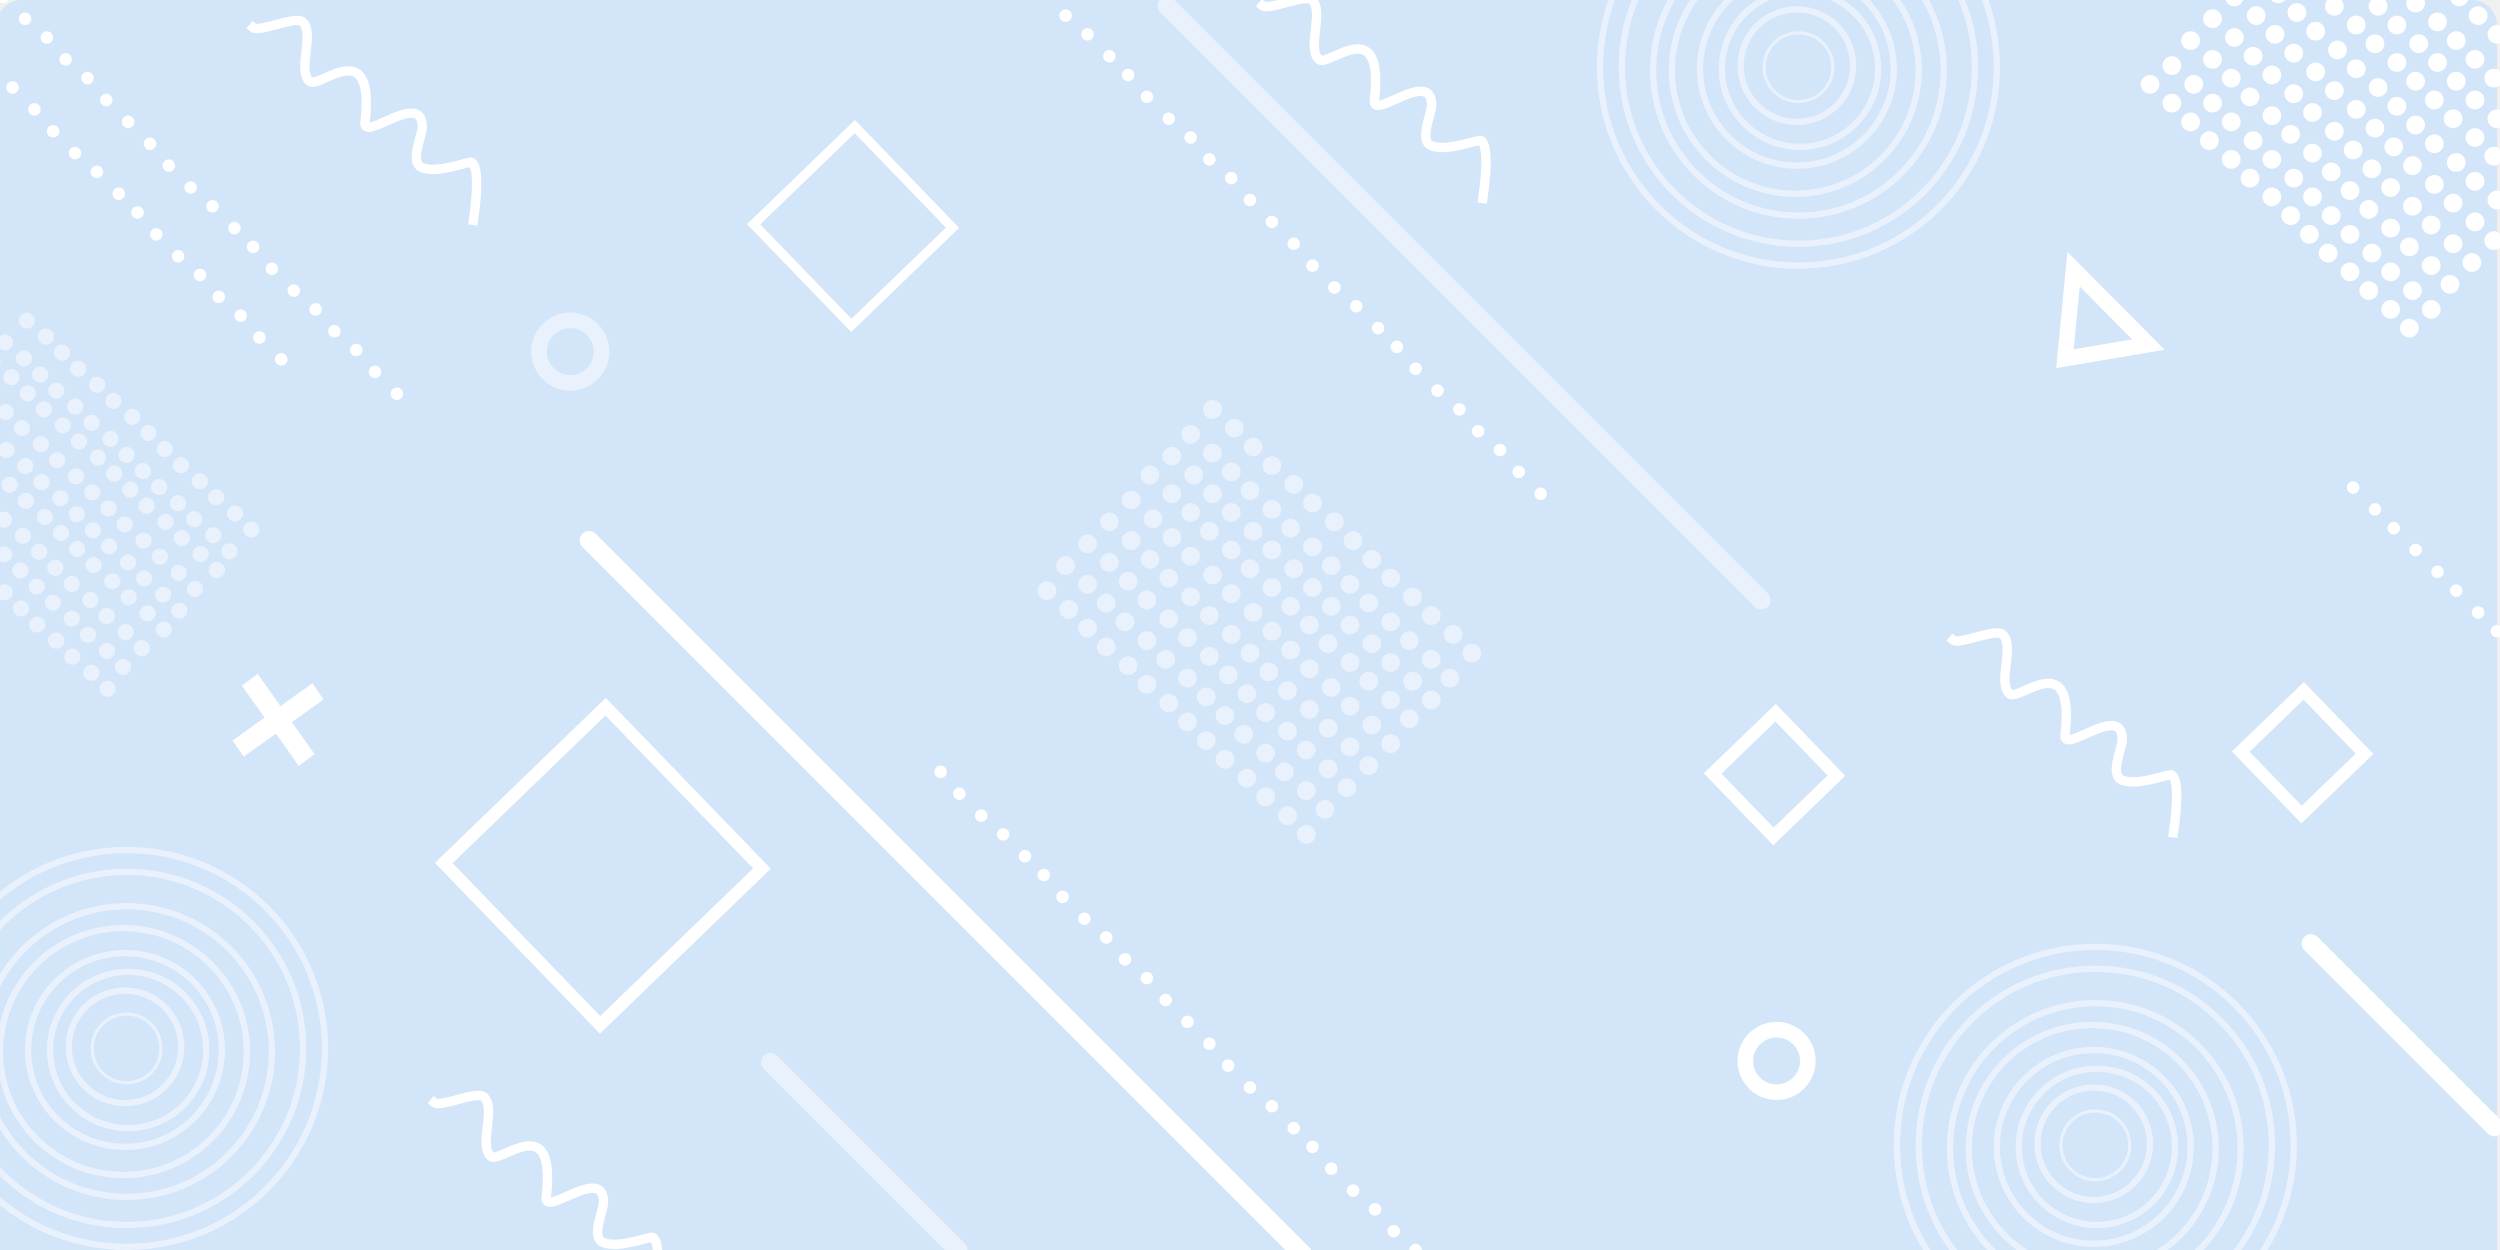
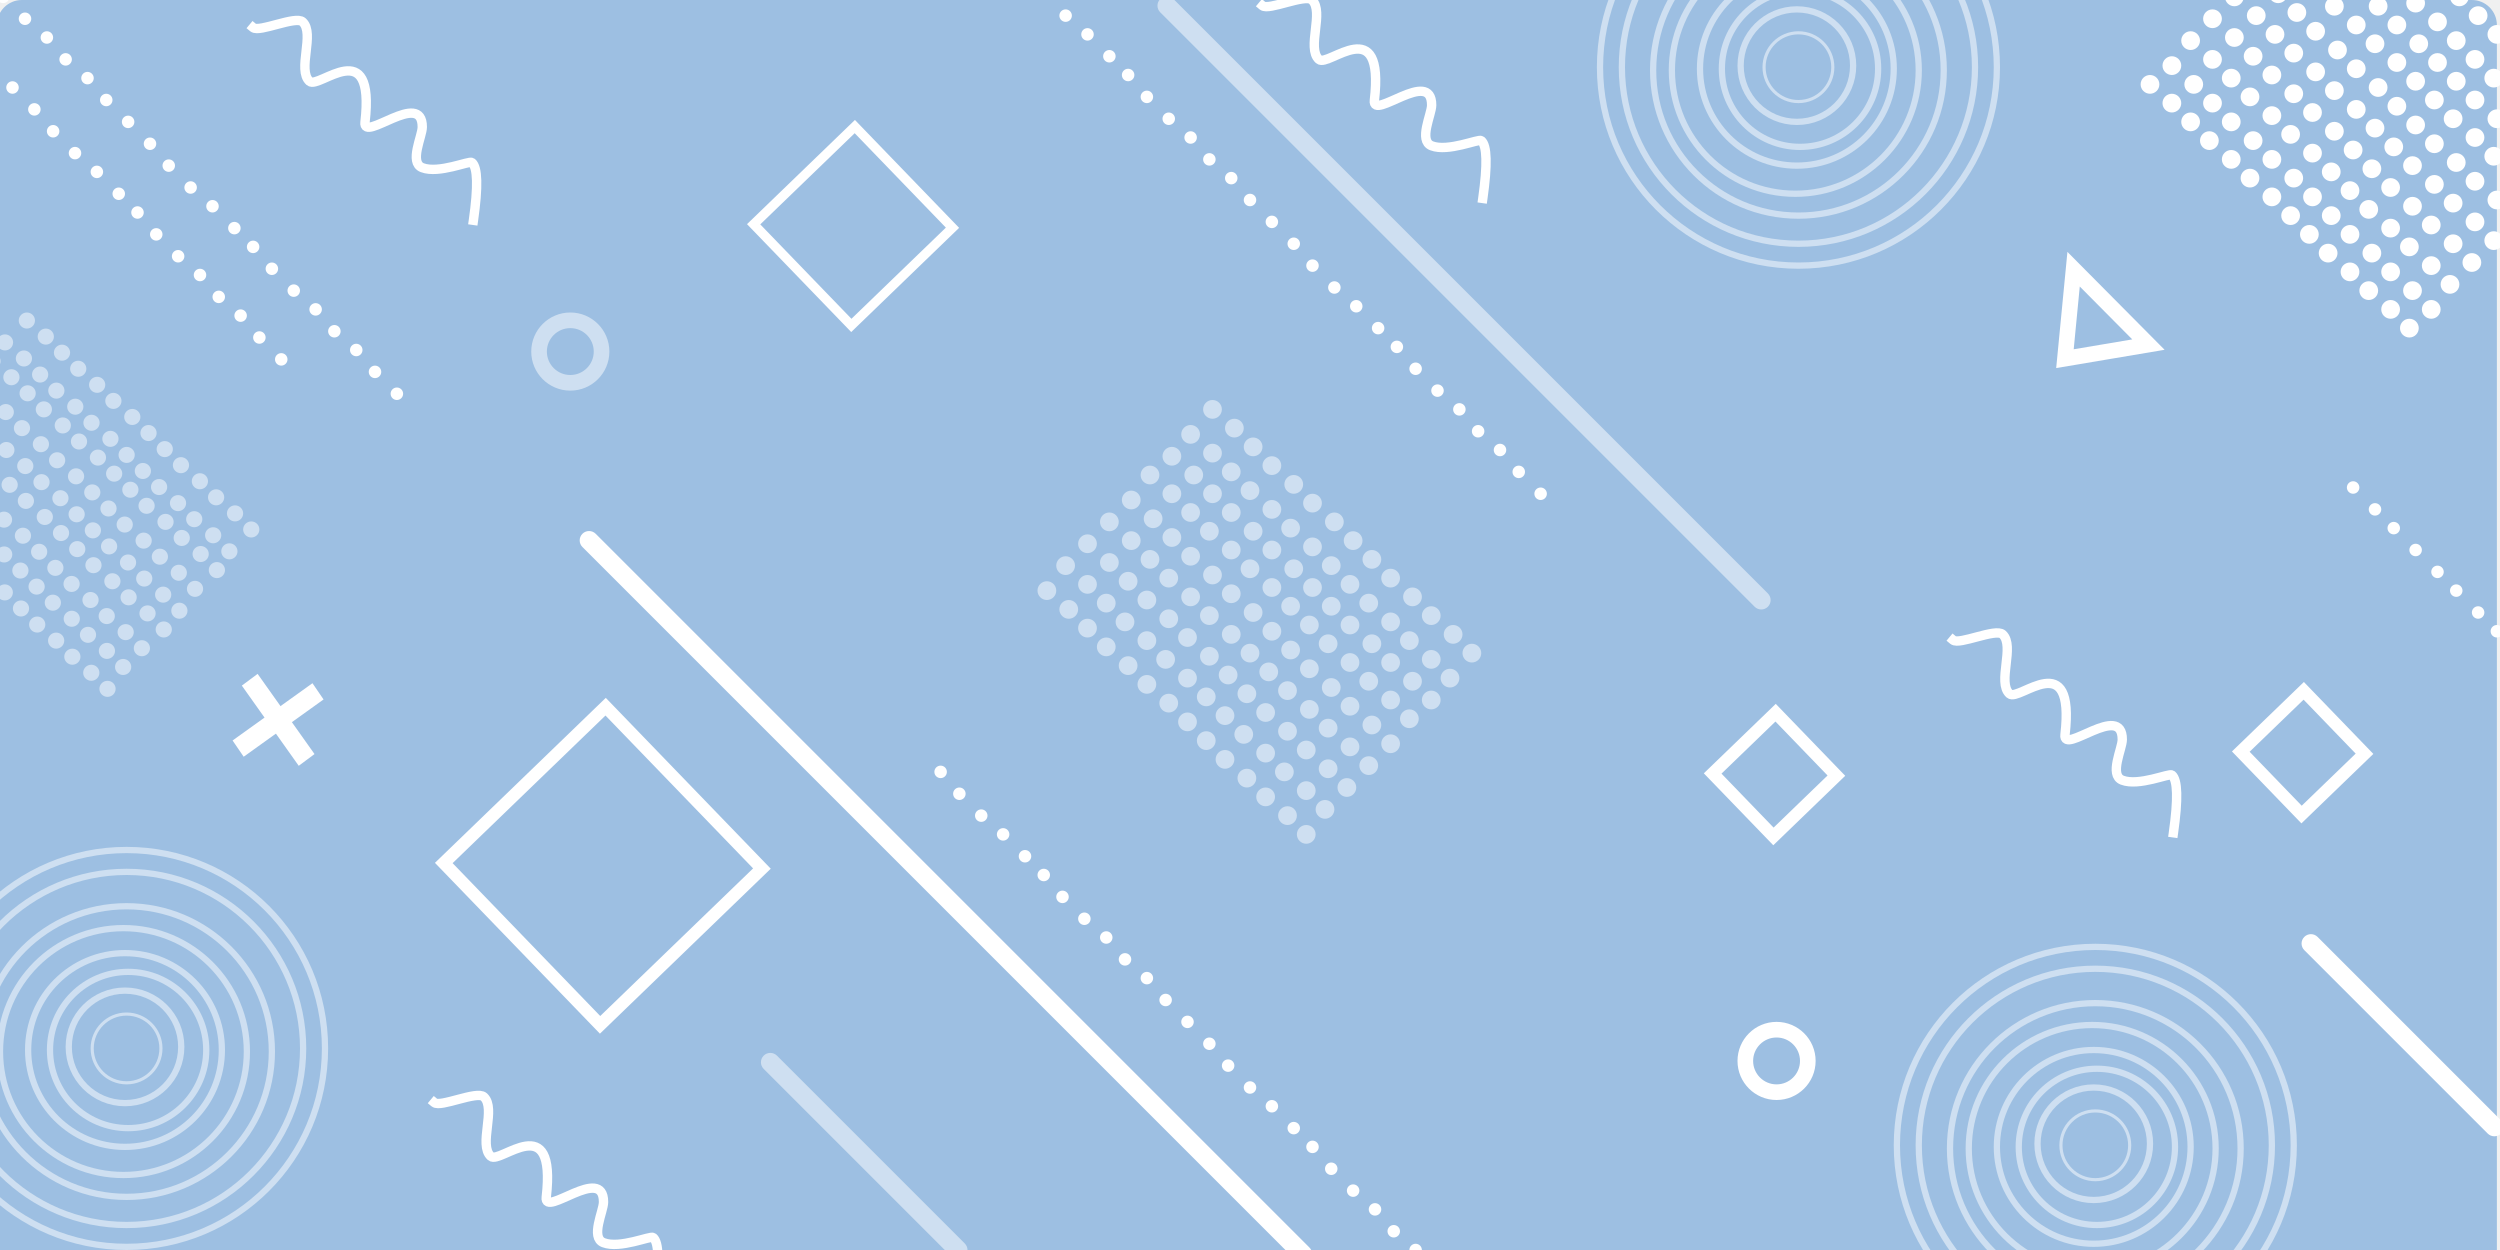
<svg xmlns="http://www.w3.org/2000/svg" width="800px" height="400px" viewBox="0 0 800 400" version="1.1">
  <g id="personal_design_card4" stroke="none" stroke-width="1" fill="none" fill-rule="evenodd">
    <g id="personal_design_card1" transform="translate(-77, -299)">
-       <path d="M84,299 L868,299 C872.418,299 876,302.582 876,307 L876,699 L876,699 L76,699 L76,307 C76,302.582 79.582,299 84,299 Z" id="Rectangle-Copy-11" fill="#D2E5F9" />
+       <path d="M84,299 L868,299 C872.418,299 876,302.582 876,307 L876,699 L876,699 L76,699 L76,307 C76,302.582 79.582,299 84,299 Z" id="Rectangle-Copy-11" fill="#9DBFE2" />
      <path d="M658.847,532.86 L658.847,560.86 L630.847,560.86 L630.847,532.86 L658.847,532.86 Z" id="Rectangle" stroke="#FFFFFF" stroke-width="4" transform="translate(644.8473, 546.8597) rotate(46) translate(-644.8473, -546.8597) " />
      <rect id="Rectangle-Copy-2" stroke="#FFFFFF" stroke-width="4" transform="translate(269.9117, 576.0457) rotate(46) translate(-269.9117, -576.0457) " x="233.912" y="540.046" width="72" height="72" />
      <rect id="Rectangle" fill="#FFFFFF" transform="translate(379.6972, 586.1266) rotate(45) translate(-379.6972, -586.1266) " x="215.197" y="583.127" width="329" height="6" rx="3" />
      <rect id="Rectangle-Copy-7" fill="#FFFFFF" transform="translate(845.8444, 630.2738) rotate(45) translate(-845.8444, -630.2738) " x="801.344" y="627.274" width="89" height="6" rx="3" />
      <g id="Group-2" transform="translate(376, 288)" fill="#FFFFFF">
        <circle id="Oval" cx="389" cy="38" r="3" />
        <circle id="Oval-Copy-9" cx="396" cy="44" r="3" />
        <circle id="Oval-Copy-10" cx="402" cy="50" r="3" />
        <circle id="Oval-Copy-11" cx="408" cy="56" r="3" />
        <circle id="Oval-Copy-12" cx="415" cy="62" r="3" />
        <circle id="Oval-Copy-13" cx="421" cy="68" r="3" />
        <circle id="Oval-Copy-14" cx="428" cy="74" r="3" />
        <circle id="Oval-Copy-15" cx="434" cy="80" r="3" />
        <circle id="Oval-Copy-16" cx="440" cy="86" r="3" />
        <circle id="Oval-Copy-17" cx="446" cy="92" r="3" />
        <circle id="Oval-Copy-18" cx="453" cy="98" r="3" />
        <circle id="Oval-Copy-19" cx="459" cy="104" r="3" />
        <circle id="Oval-Copy-20" cx="466" cy="110" r="3" />
        <circle id="Oval-Copy-21" cx="472" cy="116" r="3" />
        <g id="Group-5" transform="translate(27, 0)">
          <g id="Group-3" transform="translate(86, 87)">
            <circle id="Oval-Copy-22" cx="2" cy="2" r="2" />
            <circle id="Oval-Copy-23" cx="8" cy="9" r="2" />
            <circle id="Oval-Copy-24" cx="15" cy="16" r="2" />
            <circle id="Oval-Copy-25" cx="22" cy="22" r="2" />
            <circle id="Oval-Copy-26" cx="29" cy="29" r="2" />
            <circle id="Oval-Copy-27" cx="35" cy="35" r="2" />
            <circle id="Oval-Copy-28" cx="41" cy="42" r="2" />
            <circle id="Oval-Copy-29" cx="48" cy="49" r="2" />
            <circle id="Oval-Copy-30" cx="55" cy="55" r="2" />
            <circle id="Oval-Copy-31" cx="61" cy="62" r="2" />
            <circle id="Oval-Copy-32" cx="68" cy="68" r="2" />
            <circle id="Oval-Copy-33" cx="74" cy="75" r="2" />
            <circle id="Oval-Copy-34" cx="81" cy="82" r="2" />
          </g>
          <g id="Group-3">
            <circle id="Oval-Copy-24" cx="15" cy="16" r="2" />
            <circle id="Oval-Copy-25" cx="22" cy="22" r="2" />
            <circle id="Oval-Copy-26" cx="29" cy="29" r="2" />
            <circle id="Oval-Copy-27" cx="35" cy="35" r="2" />
            <circle id="Oval-Copy-28" cx="41" cy="42" r="2" />
            <circle id="Oval-Copy-29" cx="48" cy="49" r="2" />
            <circle id="Oval-Copy-30" cx="55" cy="55" r="2" />
            <circle id="Oval-Copy-31" cx="61" cy="62" r="2" />
            <circle id="Oval-Copy-32" cx="68" cy="68" r="2" />
            <circle id="Oval-Copy-33" cx="74" cy="75" r="2" />
            <circle id="Oval-Copy-34" cx="81" cy="82" r="2" />
          </g>
        </g>
        <g id="Group-5-Copy" transform="translate(0, 256)">
          <g id="Group-3" transform="translate(86, 87)">
            <circle id="Oval-Copy-22" cx="2" cy="2" r="2" />
            <circle id="Oval-Copy-23" cx="8" cy="9" r="2" />
            <circle id="Oval-Copy-24" cx="15" cy="16" r="2" />
            <circle id="Oval-Copy-25" cx="22" cy="22" r="2" />
            <circle id="Oval-Copy-26" cx="29" cy="29" r="2" />
            <circle id="Oval-Copy-27" cx="35" cy="35" r="2" />
            <circle id="Oval-Copy-28" cx="41" cy="42" r="2" />
            <circle id="Oval-Copy-29" cx="48" cy="49" r="2" />
            <circle id="Oval-Copy-30" cx="55" cy="55" r="2" />
            <circle id="Oval-Copy-31" cx="61" cy="62" r="2" />
            <circle id="Oval-Copy-32" cx="68" cy="68" r="2" />
          </g>
          <g id="Group-3">
            <circle id="Oval-Copy-22" cx="2" cy="2" r="2" />
            <circle id="Oval-Copy-23" cx="8" cy="9" r="2" />
            <circle id="Oval-Copy-24" cx="15" cy="16" r="2" />
            <circle id="Oval-Copy-25" cx="22" cy="22" r="2" />
            <circle id="Oval-Copy-26" cx="29" cy="29" r="2" />
            <circle id="Oval-Copy-27" cx="35" cy="35" r="2" />
            <circle id="Oval-Copy-28" cx="41" cy="42" r="2" />
            <circle id="Oval-Copy-29" cx="48" cy="49" r="2" />
            <circle id="Oval-Copy-30" cx="55" cy="55" r="2" />
            <circle id="Oval-Copy-31" cx="61" cy="62" r="2" />
            <circle id="Oval-Copy-32" cx="68" cy="68" r="2" />
            <circle id="Oval-Copy-33" cx="74" cy="75" r="2" />
            <circle id="Oval-Copy-34" cx="81" cy="82" r="2" />
          </g>
        </g>
        <g id="Group-4" transform="translate(452, 165)">
          <circle id="Oval-Copy-35" cx="48" cy="48" r="2" />
          <circle id="Oval-Copy-36" cx="42" cy="42" r="2" />
          <circle id="Oval-Copy-37" cx="35" cy="35" r="2" />
          <circle id="Oval-Copy-38" cx="29" cy="29" r="2" />
          <circle id="Oval-Copy-39" cx="22" cy="22" r="2" />
          <circle id="Oval-Copy-40" cx="15" cy="15" r="2" />
          <circle id="Oval-Copy-41" cx="9" cy="9" r="2" />
          <circle id="Oval-Copy-42" cx="2" cy="2" r="2" />
        </g>
      </g>
      <g id="Group-5-Copy" transform="translate(0, 245)" fill="#FFFFFF">
        <g id="Group-3" transform="translate(86, 87)">
          <circle id="Oval-Copy-22" cx="2" cy="2" r="2" />
          <circle id="Oval-Copy-23" cx="8" cy="9" r="2" />
          <circle id="Oval-Copy-24" cx="15" cy="16" r="2" />
          <circle id="Oval-Copy-25" cx="22" cy="22" r="2" />
          <circle id="Oval-Copy-26" cx="29" cy="29" r="2" />
          <circle id="Oval-Copy-27" cx="35" cy="35" r="2" />
          <circle id="Oval-Copy-28" cx="41" cy="42" r="2" />
          <circle id="Oval-Copy-29" cx="48" cy="49" r="2" />
          <circle id="Oval-Copy-30" cx="55" cy="55" r="2" />
          <circle id="Oval-Copy-31" cx="61" cy="62" r="2" />
          <circle id="Oval-Copy-32" cx="68" cy="68" r="2" />
          <circle id="Oval-Copy-33" cx="74" cy="75" r="2" />
          <circle id="Oval-Copy-34" cx="81" cy="82" r="2" />
        </g>
        <g id="Group-3">
          <circle id="Oval-Copy-34" cx="81" cy="82" r="2" />
        </g>
      </g>
      <g id="Group-5-Copy" transform="translate(37, 256)" fill="#FFFFFF">
        <g id="Group-3" transform="translate(86, 87)">
          <circle id="Oval-Copy-22" cx="2" cy="2" r="2" />
          <circle id="Oval-Copy-23" cx="8" cy="9" r="2" />
          <circle id="Oval-Copy-24" cx="15" cy="16" r="2" />
          <circle id="Oval-Copy-25" cx="22" cy="22" r="2" />
          <circle id="Oval-Copy-26" cx="29" cy="29" r="2" />
          <circle id="Oval-Copy-27" cx="35" cy="35" r="2" />
          <circle id="Oval-Copy-28" cx="41" cy="42" r="2" />
          <circle id="Oval-Copy-29" cx="48" cy="49" r="2" />
          <circle id="Oval-Copy-30" cx="55" cy="55" r="2" />
          <circle id="Oval-Copy-31" cx="61" cy="62" r="2" />
          <circle id="Oval-Copy-32" cx="68" cy="68" r="2" />
          <circle id="Oval-Copy-33" cx="74" cy="75" r="2" />
          <circle id="Oval-Copy-34" cx="81" cy="82" r="2" />
        </g>
        <g id="Group-3">
          <circle id="Oval-Copy-28" cx="41" cy="42" r="2" />
          <circle id="Oval-Copy-29" cx="48" cy="49" r="2" />
          <circle id="Oval-Copy-30" cx="55" cy="55" r="2" />
          <circle id="Oval-Copy-31" cx="61" cy="62" r="2" />
          <circle id="Oval-Copy-32" cx="68" cy="68" r="2" />
          <circle id="Oval-Copy-33" cx="74" cy="75" r="2" />
          <circle id="Oval-Copy-34" cx="81" cy="82" r="2" />
        </g>
      </g>
      <g id="Group-6" transform="translate(769, 259)" fill="#FFFFFF">
        <g id="Group-2-Copy" transform="translate(0, 58)">
          <circle id="Oval" cx="3" cy="3" r="3" />
          <circle id="Oval-Copy-9" cx="10" cy="9" r="3" />
          <circle id="Oval-Copy-10" cx="16" cy="15" r="3" />
          <circle id="Oval-Copy-11" cx="22" cy="21" r="3" />
          <circle id="Oval-Copy-12" cx="29" cy="27" r="3" />
          <circle id="Oval-Copy-13" cx="35" cy="33" r="3" />
          <circle id="Oval-Copy-14" cx="42" cy="39" r="3" />
          <circle id="Oval-Copy-15" cx="48" cy="45" r="3" />
          <circle id="Oval-Copy-16" cx="54" cy="51" r="3" />
          <circle id="Oval-Copy-17" cx="60" cy="57" r="3" />
          <circle id="Oval-Copy-18" cx="67" cy="63" r="3" />
          <circle id="Oval-Copy-19" cx="73" cy="69" r="3" />
          <circle id="Oval-Copy-20" cx="80" cy="75" r="3" />
          <circle id="Oval-Copy-21" cx="86" cy="81" r="3" />
        </g>
        <g id="Group-2-Copy-2" transform="translate(6, 50)">
          <circle id="Oval" cx="3" cy="3" r="3" />
          <circle id="Oval-Copy-9" cx="10" cy="9" r="3" />
          <circle id="Oval-Copy-10" cx="16" cy="15" r="3" />
          <circle id="Oval-Copy-11" cx="22" cy="21" r="3" />
          <circle id="Oval-Copy-12" cx="29" cy="27" r="3" />
          <circle id="Oval-Copy-13" cx="35" cy="33" r="3" />
          <circle id="Oval-Copy-14" cx="42" cy="39" r="3" />
          <circle id="Oval-Copy-15" cx="48" cy="45" r="3" />
          <circle id="Oval-Copy-16" cx="54" cy="51" r="3" />
          <circle id="Oval-Copy-17" cx="60" cy="57" r="3" />
          <circle id="Oval-Copy-18" cx="67" cy="63" r="3" />
          <circle id="Oval-Copy-19" cx="73" cy="69" r="3" />
          <circle id="Oval-Copy-20" cx="80" cy="75" r="3" />
          <circle id="Oval-Copy-21" cx="86" cy="81" r="3" />
        </g>
        <g id="Group-2-Copy-3" transform="translate(13, 43)">
          <circle id="Oval" cx="3" cy="3" r="3" />
          <circle id="Oval-Copy-9" cx="10" cy="9" r="3" />
          <circle id="Oval-Copy-10" cx="16" cy="15" r="3" />
          <circle id="Oval-Copy-11" cx="22" cy="21" r="3" />
          <circle id="Oval-Copy-12" cx="29" cy="27" r="3" />
          <circle id="Oval-Copy-13" cx="35" cy="33" r="3" />
          <circle id="Oval-Copy-14" cx="42" cy="39" r="3" />
          <circle id="Oval-Copy-15" cx="48" cy="45" r="3" />
          <circle id="Oval-Copy-16" cx="54" cy="51" r="3" />
          <circle id="Oval-Copy-17" cx="60" cy="57" r="3" />
          <circle id="Oval-Copy-18" cx="67" cy="63" r="3" />
          <circle id="Oval-Copy-19" cx="73" cy="69" r="3" />
          <circle id="Oval-Copy-20" cx="80" cy="75" r="3" />
          <circle id="Oval-Copy-21" cx="86" cy="81" r="3" />
        </g>
        <g id="Group-2-Copy-4" transform="translate(20, 36)">
          <circle id="Oval" cx="3" cy="3" r="3" />
          <circle id="Oval-Copy-9" cx="10" cy="9" r="3" />
          <circle id="Oval-Copy-10" cx="16" cy="15" r="3" />
          <circle id="Oval-Copy-11" cx="22" cy="21" r="3" />
          <circle id="Oval-Copy-12" cx="29" cy="27" r="3" />
          <circle id="Oval-Copy-13" cx="35" cy="33" r="3" />
          <circle id="Oval-Copy-14" cx="42" cy="39" r="3" />
          <circle id="Oval-Copy-15" cx="48" cy="45" r="3" />
          <circle id="Oval-Copy-16" cx="54" cy="51" r="3" />
          <circle id="Oval-Copy-17" cx="60" cy="57" r="3" />
          <circle id="Oval-Copy-18" cx="67" cy="63" r="3" />
          <circle id="Oval-Copy-19" cx="73" cy="69" r="3" />
          <circle id="Oval-Copy-20" cx="80" cy="75" r="3" />
          <circle id="Oval-Copy-21" cx="86" cy="81" r="3" />
        </g>
        <g id="Group-2-Copy-5" transform="translate(27, 29)">
          <circle id="Oval-Copy-9" cx="10" cy="9" r="3" />
          <circle id="Oval-Copy-10" cx="16" cy="15" r="3" />
          <circle id="Oval-Copy-11" cx="22" cy="21" r="3" />
          <circle id="Oval-Copy-12" cx="29" cy="27" r="3" />
          <circle id="Oval-Copy-13" cx="35" cy="33" r="3" />
          <circle id="Oval-Copy-14" cx="42" cy="39" r="3" />
          <circle id="Oval-Copy-15" cx="48" cy="45" r="3" />
          <circle id="Oval-Copy-16" cx="54" cy="51" r="3" />
          <circle id="Oval-Copy-17" cx="60" cy="57" r="3" />
          <circle id="Oval-Copy-18" cx="67" cy="63" r="3" />
          <circle id="Oval-Copy-19" cx="73" cy="69" r="3" />
          <circle id="Oval-Copy-20" cx="80" cy="75" r="3" />
        </g>
        <g id="Group-2-Copy-6" transform="translate(33, 21)">
          <circle id="Oval-Copy-11" cx="22" cy="21" r="3" />
          <circle id="Oval-Copy-12" cx="29" cy="27" r="3" />
          <circle id="Oval-Copy-13" cx="35" cy="33" r="3" />
          <circle id="Oval-Copy-14" cx="42" cy="39" r="3" />
          <circle id="Oval-Copy-15" cx="48" cy="45" r="3" />
          <circle id="Oval-Copy-16" cx="54" cy="51" r="3" />
          <circle id="Oval-Copy-17" cx="60" cy="57" r="3" />
          <circle id="Oval-Copy-18" cx="67" cy="63" r="3" />
          <circle id="Oval-Copy-19" cx="73" cy="69" r="3" />
        </g>
        <g id="Group-2-Copy-7" transform="translate(40, 15)">
          <circle id="Oval-Copy-12" cx="29" cy="27" r="3" />
          <circle id="Oval-Copy-13" cx="35" cy="33" r="3" />
          <circle id="Oval-Copy-14" cx="42" cy="39" r="3" />
          <circle id="Oval-Copy-15" cx="48" cy="45" r="3" />
          <circle id="Oval-Copy-16" cx="54" cy="51" r="3" />
          <circle id="Oval-Copy-17" cx="60" cy="57" r="3" />
          <circle id="Oval-Copy-18" cx="67" cy="63" r="3" />
        </g>
        <g id="Group-2-Copy-8" transform="translate(46, 8)">
          <circle id="Oval-Copy-13" cx="35" cy="33" r="3" />
          <circle id="Oval-Copy-14" cx="42" cy="39" r="3" />
          <circle id="Oval-Copy-15" cx="48" cy="45" r="3" />
          <circle id="Oval-Copy-16" cx="54" cy="51" r="3" />
          <circle id="Oval-Copy-17" cx="60" cy="57" r="3" />
        </g>
        <g id="Group-2-Copy-9" transform="translate(53, 0)">
          <circle id="Oval-Copy-14" cx="42" cy="39" r="3" />
          <circle id="Oval-Copy-15" cx="48" cy="45" r="3" />
          <circle id="Oval-Copy-16" cx="54" cy="51" r="3" />
        </g>
      </g>
      <g id="Group-6-Copy-2" opacity="0.5" transform="translate(409, 427)" fill="#FFFFFF">
        <g id="Group-2-Copy" transform="translate(0, 58)">
          <circle id="Oval" cx="3" cy="3" r="3" />
          <circle id="Oval-Copy-9" cx="10" cy="9" r="3" />
          <circle id="Oval-Copy-10" cx="16" cy="15" r="3" />
          <circle id="Oval-Copy-11" cx="22" cy="21" r="3" />
          <circle id="Oval-Copy-12" cx="29" cy="27" r="3" />
          <circle id="Oval-Copy-13" cx="35" cy="33" r="3" />
          <circle id="Oval-Copy-14" cx="42" cy="39" r="3" />
          <circle id="Oval-Copy-15" cx="48" cy="45" r="3" />
          <circle id="Oval-Copy-16" cx="54" cy="51" r="3" />
          <circle id="Oval-Copy-17" cx="60" cy="57" r="3" />
          <circle id="Oval-Copy-18" cx="67" cy="63" r="3" />
          <circle id="Oval-Copy-19" cx="73" cy="69" r="3" />
          <circle id="Oval-Copy-20" cx="80" cy="75" r="3" />
          <circle id="Oval-Copy-21" cx="86" cy="81" r="3" />
        </g>
        <g id="Group-2-Copy-2" transform="translate(6, 50)">
          <circle id="Oval" cx="3" cy="3" r="3" />
          <circle id="Oval-Copy-9" cx="10" cy="9" r="3" />
          <circle id="Oval-Copy-10" cx="16" cy="15" r="3" />
          <circle id="Oval-Copy-11" cx="22" cy="21" r="3" />
          <circle id="Oval-Copy-12" cx="29" cy="27" r="3" />
          <circle id="Oval-Copy-13" cx="35" cy="33" r="3" />
          <circle id="Oval-Copy-14" cx="42" cy="39" r="3" />
          <circle id="Oval-Copy-15" cx="48" cy="45" r="3" />
          <circle id="Oval-Copy-16" cx="54" cy="51" r="3" />
          <circle id="Oval-Copy-17" cx="60" cy="57" r="3" />
          <circle id="Oval-Copy-18" cx="67" cy="63" r="3" />
          <circle id="Oval-Copy-19" cx="73" cy="69" r="3" />
          <circle id="Oval-Copy-20" cx="80" cy="75" r="3" />
          <circle id="Oval-Copy-21" cx="86" cy="81" r="3" />
        </g>
        <g id="Group-2-Copy-3" transform="translate(13, 43)">
          <circle id="Oval" cx="3" cy="3" r="3" />
          <circle id="Oval-Copy-9" cx="10" cy="9" r="3" />
          <circle id="Oval-Copy-10" cx="16" cy="15" r="3" />
          <circle id="Oval-Copy-11" cx="22" cy="21" r="3" />
          <circle id="Oval-Copy-12" cx="29" cy="27" r="3" />
          <circle id="Oval-Copy-13" cx="35" cy="33" r="3" />
          <circle id="Oval-Copy-14" cx="42" cy="39" r="3" />
          <circle id="Oval-Copy-15" cx="48" cy="45" r="3" />
          <circle id="Oval-Copy-16" cx="54" cy="51" r="3" />
          <circle id="Oval-Copy-17" cx="60" cy="57" r="3" />
          <circle id="Oval-Copy-18" cx="67" cy="63" r="3" />
          <circle id="Oval-Copy-19" cx="73" cy="69" r="3" />
          <circle id="Oval-Copy-20" cx="80" cy="75" r="3" />
          <circle id="Oval-Copy-21" cx="86" cy="81" r="3" />
        </g>
        <g id="Group-2-Copy-4" transform="translate(20, 36)">
          <circle id="Oval" cx="3" cy="3" r="3" />
          <circle id="Oval-Copy-9" cx="10" cy="9" r="3" />
          <circle id="Oval-Copy-10" cx="16" cy="15" r="3" />
          <circle id="Oval-Copy-11" cx="22" cy="21" r="3" />
          <circle id="Oval-Copy-12" cx="29" cy="27" r="3" />
          <circle id="Oval-Copy-13" cx="35" cy="33" r="3" />
          <circle id="Oval-Copy-14" cx="42" cy="39" r="3" />
          <circle id="Oval-Copy-15" cx="48" cy="45" r="3" />
          <circle id="Oval-Copy-16" cx="54" cy="51" r="3" />
          <circle id="Oval-Copy-17" cx="60" cy="57" r="3" />
          <circle id="Oval-Copy-18" cx="67" cy="63" r="3" />
          <circle id="Oval-Copy-19" cx="73" cy="69" r="3" />
          <circle id="Oval-Copy-20" cx="80" cy="75" r="3" />
          <circle id="Oval-Copy-21" cx="86" cy="81" r="3" />
        </g>
        <g id="Group-2-Copy-5" transform="translate(27, 29)">
          <circle id="Oval" cx="3" cy="3" r="3" />
          <circle id="Oval-Copy-9" cx="10" cy="9" r="3" />
          <circle id="Oval-Copy-10" cx="16" cy="15" r="3" />
          <circle id="Oval-Copy-11" cx="22" cy="21" r="3" />
          <circle id="Oval-Copy-12" cx="29" cy="27" r="3" />
          <circle id="Oval-Copy-13" cx="35" cy="33" r="3" />
          <circle id="Oval-Copy-14" cx="42" cy="39" r="3" />
          <circle id="Oval-Copy-15" cx="48" cy="45" r="3" />
          <circle id="Oval-Copy-16" cx="54" cy="51" r="3" />
          <circle id="Oval-Copy-17" cx="60" cy="57" r="3" />
          <circle id="Oval-Copy-18" cx="67" cy="63" r="3" />
          <circle id="Oval-Copy-19" cx="73" cy="69" r="3" />
          <circle id="Oval-Copy-20" cx="80" cy="75" r="3" />
          <circle id="Oval-Copy-21" cx="86" cy="81" r="3" />
        </g>
        <g id="Group-2-Copy-6" transform="translate(33, 21)">
          <circle id="Oval" cx="3" cy="3" r="3" />
          <circle id="Oval-Copy-9" cx="10" cy="9" r="3" />
          <circle id="Oval-Copy-10" cx="16" cy="15" r="3" />
          <circle id="Oval-Copy-11" cx="22" cy="21" r="3" />
          <circle id="Oval-Copy-12" cx="29" cy="27" r="3" />
          <circle id="Oval-Copy-13" cx="35" cy="33" r="3" />
          <circle id="Oval-Copy-14" cx="42" cy="39" r="3" />
          <circle id="Oval-Copy-15" cx="48" cy="45" r="3" />
          <circle id="Oval-Copy-16" cx="54" cy="51" r="3" />
          <circle id="Oval-Copy-17" cx="60" cy="57" r="3" />
          <circle id="Oval-Copy-18" cx="67" cy="63" r="3" />
          <circle id="Oval-Copy-19" cx="73" cy="69" r="3" />
          <circle id="Oval-Copy-20" cx="80" cy="75" r="3" />
          <circle id="Oval-Copy-21" cx="86" cy="81" r="3" />
        </g>
        <g id="Group-2-Copy-7" transform="translate(40, 15)">
          <circle id="Oval" cx="3" cy="3" r="3" />
          <circle id="Oval-Copy-9" cx="10" cy="9" r="3" />
          <circle id="Oval-Copy-10" cx="16" cy="15" r="3" />
          <circle id="Oval-Copy-11" cx="22" cy="21" r="3" />
          <circle id="Oval-Copy-12" cx="29" cy="27" r="3" />
          <circle id="Oval-Copy-13" cx="35" cy="33" r="3" />
          <circle id="Oval-Copy-14" cx="42" cy="39" r="3" />
          <circle id="Oval-Copy-15" cx="48" cy="45" r="3" />
          <circle id="Oval-Copy-16" cx="54" cy="51" r="3" />
          <circle id="Oval-Copy-17" cx="60" cy="57" r="3" />
          <circle id="Oval-Copy-18" cx="67" cy="63" r="3" />
          <circle id="Oval-Copy-19" cx="73" cy="69" r="3" />
          <circle id="Oval-Copy-20" cx="80" cy="75" r="3" />
          <circle id="Oval-Copy-21" cx="86" cy="81" r="3" />
        </g>
        <g id="Group-2-Copy-8" transform="translate(46, 8)">
          <circle id="Oval" cx="3" cy="3" r="3" />
          <circle id="Oval-Copy-9" cx="10" cy="9" r="3" />
          <circle id="Oval-Copy-10" cx="16" cy="15" r="3" />
          <circle id="Oval-Copy-11" cx="22" cy="21" r="3" />
          <circle id="Oval-Copy-12" cx="29" cy="27" r="3" />
          <circle id="Oval-Copy-13" cx="35" cy="33" r="3" />
          <circle id="Oval-Copy-14" cx="42" cy="39" r="3" />
          <circle id="Oval-Copy-15" cx="48" cy="45" r="3" />
          <circle id="Oval-Copy-16" cx="54" cy="51" r="3" />
          <circle id="Oval-Copy-17" cx="60" cy="57" r="3" />
          <circle id="Oval-Copy-18" cx="67" cy="63" r="3" />
          <circle id="Oval-Copy-19" cx="73" cy="69" r="3" />
          <circle id="Oval-Copy-20" cx="80" cy="75" r="3" />
          <circle id="Oval-Copy-21" cx="86" cy="81" r="3" />
        </g>
        <g id="Group-2-Copy-9" transform="translate(53, 0)">
          <circle id="Oval" cx="3" cy="3" r="3" />
          <circle id="Oval-Copy-9" cx="10" cy="9" r="3" />
          <circle id="Oval-Copy-10" cx="16" cy="15" r="3" />
          <circle id="Oval-Copy-11" cx="22" cy="21" r="3" />
          <circle id="Oval-Copy-12" cx="29" cy="27" r="3" />
          <circle id="Oval-Copy-13" cx="35" cy="33" r="3" />
          <circle id="Oval-Copy-14" cx="42" cy="39" r="3" />
          <circle id="Oval-Copy-15" cx="48" cy="45" r="3" />
          <circle id="Oval-Copy-16" cx="54" cy="51" r="3" />
          <circle id="Oval-Copy-17" cx="60" cy="57" r="3" />
          <circle id="Oval-Copy-18" cx="67" cy="63" r="3" />
          <circle id="Oval-Copy-19" cx="73" cy="69" r="3" />
          <circle id="Oval-Copy-20" cx="80" cy="75" r="3" />
          <circle id="Oval-Copy-21" cx="86" cy="81" r="3" />
        </g>
      </g>
      <g id="Group-6-Copy" opacity="0.5" transform="translate(37, 399)" fill="#FFFFFF">
        <g id="Group-2-Copy" transform="translate(0, 51)">
          <ellipse id="Oval-Copy-15" cx="41.528" cy="38.571" rx="2.596" ry="2.571" />
          <ellipse id="Oval-Copy-16" cx="46.719" cy="43.714" rx="2.596" ry="2.571" />
          <ellipse id="Oval-Copy-17" cx="51.91" cy="48.857" rx="2.596" ry="2.571" />
          <ellipse id="Oval-Copy-18" cx="57.966" cy="54" rx="2.596" ry="2.571" />
          <ellipse id="Oval-Copy-19" cx="63.157" cy="59.143" rx="2.596" ry="2.571" />
          <ellipse id="Oval-Copy-20" cx="69.213" cy="64.286" rx="2.596" ry="2.571" />
          <ellipse id="Oval-Copy-21" cx="74.404" cy="69.429" rx="2.596" ry="2.571" />
        </g>
        <g id="Group-2-Copy-2" transform="translate(5, 44)">
          <ellipse id="Oval-Copy-14" cx="36.337" cy="33.429" rx="2.596" ry="2.571" />
          <ellipse id="Oval-Copy-15" cx="41.528" cy="38.571" rx="2.596" ry="2.571" />
          <ellipse id="Oval-Copy-16" cx="46.719" cy="43.714" rx="2.596" ry="2.571" />
          <ellipse id="Oval-Copy-17" cx="51.91" cy="48.857" rx="2.596" ry="2.571" />
          <ellipse id="Oval-Copy-18" cx="57.966" cy="54" rx="2.596" ry="2.571" />
          <ellipse id="Oval-Copy-19" cx="63.157" cy="59.143" rx="2.596" ry="2.571" />
          <ellipse id="Oval-Copy-20" cx="69.213" cy="64.286" rx="2.596" ry="2.571" />
          <ellipse id="Oval-Copy-21" cx="74.404" cy="69.429" rx="2.596" ry="2.571" />
        </g>
        <g id="Group-2-Copy-3" transform="translate(11, 38)">
          <ellipse id="Oval-Copy-13" cx="30.281" cy="28.286" rx="2.596" ry="2.571" />
          <ellipse id="Oval-Copy-14" cx="36.337" cy="33.429" rx="2.596" ry="2.571" />
          <ellipse id="Oval-Copy-15" cx="41.528" cy="38.571" rx="2.596" ry="2.571" />
          <ellipse id="Oval-Copy-16" cx="46.719" cy="43.714" rx="2.596" ry="2.571" />
          <ellipse id="Oval-Copy-17" cx="51.91" cy="48.857" rx="2.596" ry="2.571" />
          <ellipse id="Oval-Copy-18" cx="57.966" cy="54" rx="2.596" ry="2.571" />
          <ellipse id="Oval-Copy-19" cx="63.157" cy="59.143" rx="2.596" ry="2.571" />
          <ellipse id="Oval-Copy-20" cx="69.213" cy="64.286" rx="2.596" ry="2.571" />
          <ellipse id="Oval-Copy-21" cx="74.404" cy="69.429" rx="2.596" ry="2.571" />
        </g>
        <g id="Group-2-Copy-4" transform="translate(18, 32)">
          <ellipse id="Oval-Copy-12" cx="25.09" cy="23.143" rx="2.596" ry="2.571" />
          <ellipse id="Oval-Copy-13" cx="30.281" cy="28.286" rx="2.596" ry="2.571" />
          <ellipse id="Oval-Copy-14" cx="36.337" cy="33.429" rx="2.596" ry="2.571" />
          <ellipse id="Oval-Copy-15" cx="41.528" cy="38.571" rx="2.596" ry="2.571" />
          <ellipse id="Oval-Copy-16" cx="46.719" cy="43.714" rx="2.596" ry="2.571" />
          <ellipse id="Oval-Copy-17" cx="51.91" cy="48.857" rx="2.596" ry="2.571" />
          <ellipse id="Oval-Copy-18" cx="57.966" cy="54" rx="2.596" ry="2.571" />
          <ellipse id="Oval-Copy-19" cx="63.157" cy="59.143" rx="2.596" ry="2.571" />
          <ellipse id="Oval-Copy-20" cx="69.213" cy="64.286" rx="2.596" ry="2.571" />
          <ellipse id="Oval-Copy-21" cx="74.404" cy="69.429" rx="2.596" ry="2.571" />
        </g>
        <g id="Group-2-Copy-5" transform="translate(23, 26)">
          <ellipse id="Oval-Copy-11" cx="19.034" cy="18" rx="2.596" ry="2.571" />
          <ellipse id="Oval-Copy-12" cx="25.09" cy="23.143" rx="2.596" ry="2.571" />
          <ellipse id="Oval-Copy-13" cx="30.281" cy="28.286" rx="2.596" ry="2.571" />
          <ellipse id="Oval-Copy-14" cx="36.337" cy="33.429" rx="2.596" ry="2.571" />
          <ellipse id="Oval-Copy-15" cx="41.528" cy="38.571" rx="2.596" ry="2.571" />
          <ellipse id="Oval-Copy-16" cx="46.719" cy="43.714" rx="2.596" ry="2.571" />
          <ellipse id="Oval-Copy-17" cx="51.91" cy="48.857" rx="2.596" ry="2.571" />
          <ellipse id="Oval-Copy-18" cx="57.966" cy="54" rx="2.596" ry="2.571" />
          <ellipse id="Oval-Copy-19" cx="63.157" cy="59.143" rx="2.596" ry="2.571" />
          <ellipse id="Oval-Copy-20" cx="69.213" cy="64.286" rx="2.596" ry="2.571" />
          <ellipse id="Oval-Copy-21" cx="74.404" cy="69.429" rx="2.596" ry="2.571" />
        </g>
        <g id="Group-2-Copy-6" transform="translate(28, 19)">
          <ellipse id="Oval-Copy-10" cx="13.843" cy="12.857" rx="2.596" ry="2.571" />
          <ellipse id="Oval-Copy-11" cx="19.034" cy="18" rx="2.596" ry="2.571" />
          <ellipse id="Oval-Copy-12" cx="25.09" cy="23.143" rx="2.596" ry="2.571" />
          <ellipse id="Oval-Copy-13" cx="30.281" cy="28.286" rx="2.596" ry="2.571" />
          <ellipse id="Oval-Copy-14" cx="36.337" cy="33.429" rx="2.596" ry="2.571" />
          <ellipse id="Oval-Copy-15" cx="41.528" cy="38.571" rx="2.596" ry="2.571" />
          <ellipse id="Oval-Copy-16" cx="46.719" cy="43.714" rx="2.596" ry="2.571" />
          <ellipse id="Oval-Copy-17" cx="51.91" cy="48.857" rx="2.596" ry="2.571" />
          <ellipse id="Oval-Copy-18" cx="57.966" cy="54" rx="2.596" ry="2.571" />
          <ellipse id="Oval-Copy-19" cx="63.157" cy="59.143" rx="2.596" ry="2.571" />
          <ellipse id="Oval-Copy-20" cx="69.213" cy="64.286" rx="2.596" ry="2.571" />
          <ellipse id="Oval-Copy-21" cx="74.404" cy="69.429" rx="2.596" ry="2.571" />
        </g>
        <g id="Group-2-Copy-7" transform="translate(35, 13)">
          <ellipse id="Oval" cx="2.596" cy="2.571" rx="2.596" ry="2.571" />
          <ellipse id="Oval-Copy-9" cx="8.652" cy="7.714" rx="2.596" ry="2.571" />
          <ellipse id="Oval-Copy-10" cx="13.843" cy="12.857" rx="2.596" ry="2.571" />
          <ellipse id="Oval-Copy-11" cx="19.034" cy="18" rx="2.596" ry="2.571" />
          <ellipse id="Oval-Copy-12" cx="25.09" cy="23.143" rx="2.596" ry="2.571" />
          <ellipse id="Oval-Copy-13" cx="30.281" cy="28.286" rx="2.596" ry="2.571" />
          <ellipse id="Oval-Copy-14" cx="36.337" cy="33.429" rx="2.596" ry="2.571" />
          <ellipse id="Oval-Copy-15" cx="41.528" cy="38.571" rx="2.596" ry="2.571" />
          <ellipse id="Oval-Copy-16" cx="46.719" cy="43.714" rx="2.596" ry="2.571" />
          <ellipse id="Oval-Copy-17" cx="51.91" cy="48.857" rx="2.596" ry="2.571" />
          <ellipse id="Oval-Copy-18" cx="57.966" cy="54" rx="2.596" ry="2.571" />
          <ellipse id="Oval-Copy-19" cx="63.157" cy="59.143" rx="2.596" ry="2.571" />
          <ellipse id="Oval-Copy-20" cx="69.213" cy="64.286" rx="2.596" ry="2.571" />
          <ellipse id="Oval-Copy-21" cx="74.404" cy="69.429" rx="2.596" ry="2.571" />
        </g>
        <g id="Group-2-Copy-8" transform="translate(39, 7)">
          <ellipse id="Oval" cx="2.596" cy="2.571" rx="2.596" ry="2.571" />
          <ellipse id="Oval-Copy-9" cx="8.652" cy="7.714" rx="2.596" ry="2.571" />
          <ellipse id="Oval-Copy-10" cx="13.843" cy="12.857" rx="2.596" ry="2.571" />
          <ellipse id="Oval-Copy-11" cx="19.034" cy="18" rx="2.596" ry="2.571" />
          <ellipse id="Oval-Copy-12" cx="25.09" cy="23.143" rx="2.596" ry="2.571" />
          <ellipse id="Oval-Copy-13" cx="30.281" cy="28.286" rx="2.596" ry="2.571" />
          <ellipse id="Oval-Copy-14" cx="36.337" cy="33.429" rx="2.596" ry="2.571" />
          <ellipse id="Oval-Copy-15" cx="41.528" cy="38.571" rx="2.596" ry="2.571" />
          <ellipse id="Oval-Copy-16" cx="46.719" cy="43.714" rx="2.596" ry="2.571" />
          <ellipse id="Oval-Copy-17" cx="51.91" cy="48.857" rx="2.596" ry="2.571" />
          <ellipse id="Oval-Copy-18" cx="57.966" cy="54" rx="2.596" ry="2.571" />
          <ellipse id="Oval-Copy-19" cx="63.157" cy="59.143" rx="2.596" ry="2.571" />
          <ellipse id="Oval-Copy-20" cx="69.213" cy="64.286" rx="2.596" ry="2.571" />
          <ellipse id="Oval-Copy-21" cx="74.404" cy="69.429" rx="2.596" ry="2.571" />
        </g>
        <g id="Group-2-Copy-9" transform="translate(46, 0)">
          <ellipse id="Oval" cx="2.596" cy="2.571" rx="2.596" ry="2.571" />
          <ellipse id="Oval-Copy-9" cx="8.652" cy="7.714" rx="2.596" ry="2.571" />
          <ellipse id="Oval-Copy-10" cx="13.843" cy="12.857" rx="2.596" ry="2.571" />
          <ellipse id="Oval-Copy-11" cx="19.034" cy="18" rx="2.596" ry="2.571" />
          <ellipse id="Oval-Copy-12" cx="25.09" cy="23.143" rx="2.596" ry="2.571" />
          <ellipse id="Oval-Copy-13" cx="30.281" cy="28.286" rx="2.596" ry="2.571" />
          <ellipse id="Oval-Copy-14" cx="36.337" cy="33.429" rx="2.596" ry="2.571" />
          <ellipse id="Oval-Copy-15" cx="41.528" cy="38.571" rx="2.596" ry="2.571" />
          <ellipse id="Oval-Copy-16" cx="46.719" cy="43.714" rx="2.596" ry="2.571" />
          <ellipse id="Oval-Copy-17" cx="51.91" cy="48.857" rx="2.596" ry="2.571" />
          <ellipse id="Oval-Copy-18" cx="57.966" cy="54" rx="2.596" ry="2.571" />
          <ellipse id="Oval-Copy-19" cx="63.157" cy="59.143" rx="2.596" ry="2.571" />
          <ellipse id="Oval-Copy-20" cx="69.213" cy="64.286" rx="2.596" ry="2.571" />
          <ellipse id="Oval-Copy-21" cx="74.404" cy="69.429" rx="2.596" ry="2.571" />
        </g>
      </g>
      <path d="M702,503.831 C703.944,505.45 715.635,499.958 717.838,502 C721.852,505.72 716.035,517.404 720.066,521.038 C723,523.683 741.131,505.331 737.8,534.127 C737.027,540.811 756.129,523.507 756.129,535.651 C756.129,538.606 751.844,547.007 756.129,548.66 C761.381,550.688 771.211,546.348 772,547 C773.862,548.54 774.029,554.707 772.5,565.5" id="Line" stroke="#FFFFFF" stroke-width="3" stroke-linecap="square" />
      <path d="M481,300.831 C482.944,302.45 494.635,296.958 496.838,299 C500.852,302.72 495.035,314.404 499.066,318.038 C502,320.683 520.131,302.331 516.8,331.127 C516.027,337.811 535.129,320.507 535.129,332.651 C535.129,335.606 530.844,344.007 535.129,345.66 C540.381,347.688 550.211,343.348 551,344 C552.862,345.54 553.029,351.707 551.5,362.5" id="Line-Copy" stroke="#FFFFFF" stroke-width="3" stroke-linecap="square" />
      <path d="M158,307.831 C159.944,309.45 171.635,303.958 173.838,306 C177.852,309.72 172.035,321.404 176.066,325.038 C179,327.683 197.131,309.331 193.8,338.127 C193.027,344.811 212.129,327.507 212.129,339.651 C212.129,342.606 207.844,351.007 212.129,352.66 C217.381,354.688 227.211,350.348 228,351 C229.862,352.54 230.029,358.707 228.5,369.5" id="Line-Copy-2" stroke="#FFFFFF" stroke-width="3" stroke-linecap="square" />
      <path d="M216,651.831 C217.944,653.45 229.635,647.958 231.838,650 C235.852,653.72 230.035,665.404 234.066,669.038 C237,671.683 255.131,653.331 251.8,682.127 C251.027,688.811 270.129,671.507 270.129,683.651 C270.129,686.606 265.844,695.007 270.129,696.66 C275.381,698.688 285.211,694.348 286,695 C287.862,696.54 288.029,702.707 286.5,713.5" id="Line-Copy-3" stroke="#FFFFFF" stroke-width="3" stroke-linecap="square" />
      <rect id="Rectangle-Copy-5" fill="#FFFFFF" opacity="0.5" transform="translate(353.5515, 668.9809) rotate(45) translate(-353.5515, -668.9809) " x="308.051" y="665.981" width="91" height="6" rx="3" />
      <rect id="Rectangle-Copy-6" fill="#FFFFFF" opacity="0.5" transform="translate(545.4977, 395.9271) rotate(45) translate(-545.4977, -395.9271) " x="407.998" y="392.927" width="275" height="6" rx="3" />
      <rect id="Rectangle-Copy-4" stroke="#FFFFFF" stroke-width="3" transform="translate(349.9825, 371.3205) rotate(46) translate(-349.9825, -371.3205) " x="327.482" y="348.821" width="45" height="45" />
      <rect id="Rectangle-Copy" stroke="#FFFFFF" stroke-width="4" transform="translate(813.8473, 539.8597) rotate(46) translate(-813.8473, -539.8597) " x="799.847" y="525.86" width="28" height="28" />
      <path d="M741.819,384.164 L763.111,410.663 L736.073,412.35 L741.819,384.164 Z" id="Triangle" stroke="#FFFFFF" stroke-width="5" transform="translate(750.5266, 396.7478) rotate(-6) translate(-750.5266, -396.7478) " />
      <circle id="Oval" stroke="#FFFFFF" stroke-width="5" cx="645.5" cy="638.5" r="10" />
      <circle id="Oval-Copy-8" stroke="#FFFFFF" stroke-width="5" opacity="0.5" cx="259.5" cy="411.5" r="10" />
      <g id="Group" opacity="0.5" transform="translate(588, 256)" stroke="#FFFFFF">
        <circle id="Oval" cx="64.5" cy="64.5" r="11" />
        <circle id="Oval-Copy" stroke-width="2" cx="64" cy="64" r="18" />
        <circle id="Oval-Copy-2" stroke-width="2" cx="65" cy="65" r="25" />
        <circle id="Oval-Copy-3" stroke-width="2" cx="64" cy="65" r="31" />
        <circle id="Oval-Copy-4" stroke-width="2" cx="63.5" cy="65.5" r="39.5" />
        <circle id="Oval-Copy-5" stroke-width="2" cx="64.5" cy="65.5" r="46.5" />
        <circle id="Oval-Copy-6" stroke-width="2" cx="64.5" cy="64.5" r="56.5" />
        <circle id="Oval-Copy-7" stroke-width="2" cx="64.5" cy="64.5" r="63.5" />
      </g>
      <g id="Group-Copy" opacity="0.5" transform="translate(683, 601)" stroke="#FFFFFF">
        <circle id="Oval" cx="64.5" cy="64.5" r="11" />
        <circle id="Oval-Copy" stroke-width="2" cx="64" cy="64" r="18" />
        <circle id="Oval-Copy-2" stroke-width="2" cx="65" cy="65" r="25" />
        <circle id="Oval-Copy-3" stroke-width="2" cx="64" cy="65" r="31" />
        <circle id="Oval-Copy-4" stroke-width="2" cx="63.5" cy="65.5" r="39.5" />
        <circle id="Oval-Copy-5" stroke-width="2" cx="64.5" cy="65.5" r="46.5" />
        <circle id="Oval-Copy-6" stroke-width="2" cx="64.5" cy="64.5" r="56.5" />
        <circle id="Oval-Copy-7" stroke-width="2" cx="64.5" cy="64.5" r="63.5" />
      </g>
      <g id="Group-Copy-2" opacity="0.5" transform="translate(53, 570)" stroke="#FFFFFF">
        <circle id="Oval" cx="64.5" cy="64.5" r="11" />
        <circle id="Oval-Copy" stroke-width="2" cx="64" cy="64" r="18" />
        <circle id="Oval-Copy-2" stroke-width="2" cx="65" cy="65" r="25" />
        <circle id="Oval-Copy-3" stroke-width="2" cx="64" cy="65" r="31" />
        <circle id="Oval-Copy-4" stroke-width="2" cx="63.5" cy="65.5" r="39.5" />
        <circle id="Oval-Copy-5" stroke-width="2" cx="64.5" cy="65.5" r="46.5" />
        <circle id="Oval-Copy-6" stroke-width="2" cx="64.5" cy="64.5" r="56.5" />
        <circle id="Oval-Copy-7" stroke-width="2" cx="64.5" cy="64.5" r="63.5" />
      </g>
      <g id="Group-Copy-2" transform="translate(165.9888, 529.342) rotate(9) translate(-165.9888, -529.342) translate(152.3409, 515.842)" fill="#FFFFFF">
        <polygon id="Rectangle" transform="translate(13.67507, 13.5) rotate(45) translate(-13.67507, -13.5) " points="-2.093 10.176 29.372 10.531 29.443 16.824 -2.022 16.469" />
        <polygon id="Rectangle-Copy-3" transform="translate(13.64782, 13.54961) rotate(-44) translate(-13.64782, -13.54961) " points="-2.043 10.579 29.41 10.224 29.339 16.52 -2.114 16.875" />
      </g>
    </g>
  </g>
</svg>
